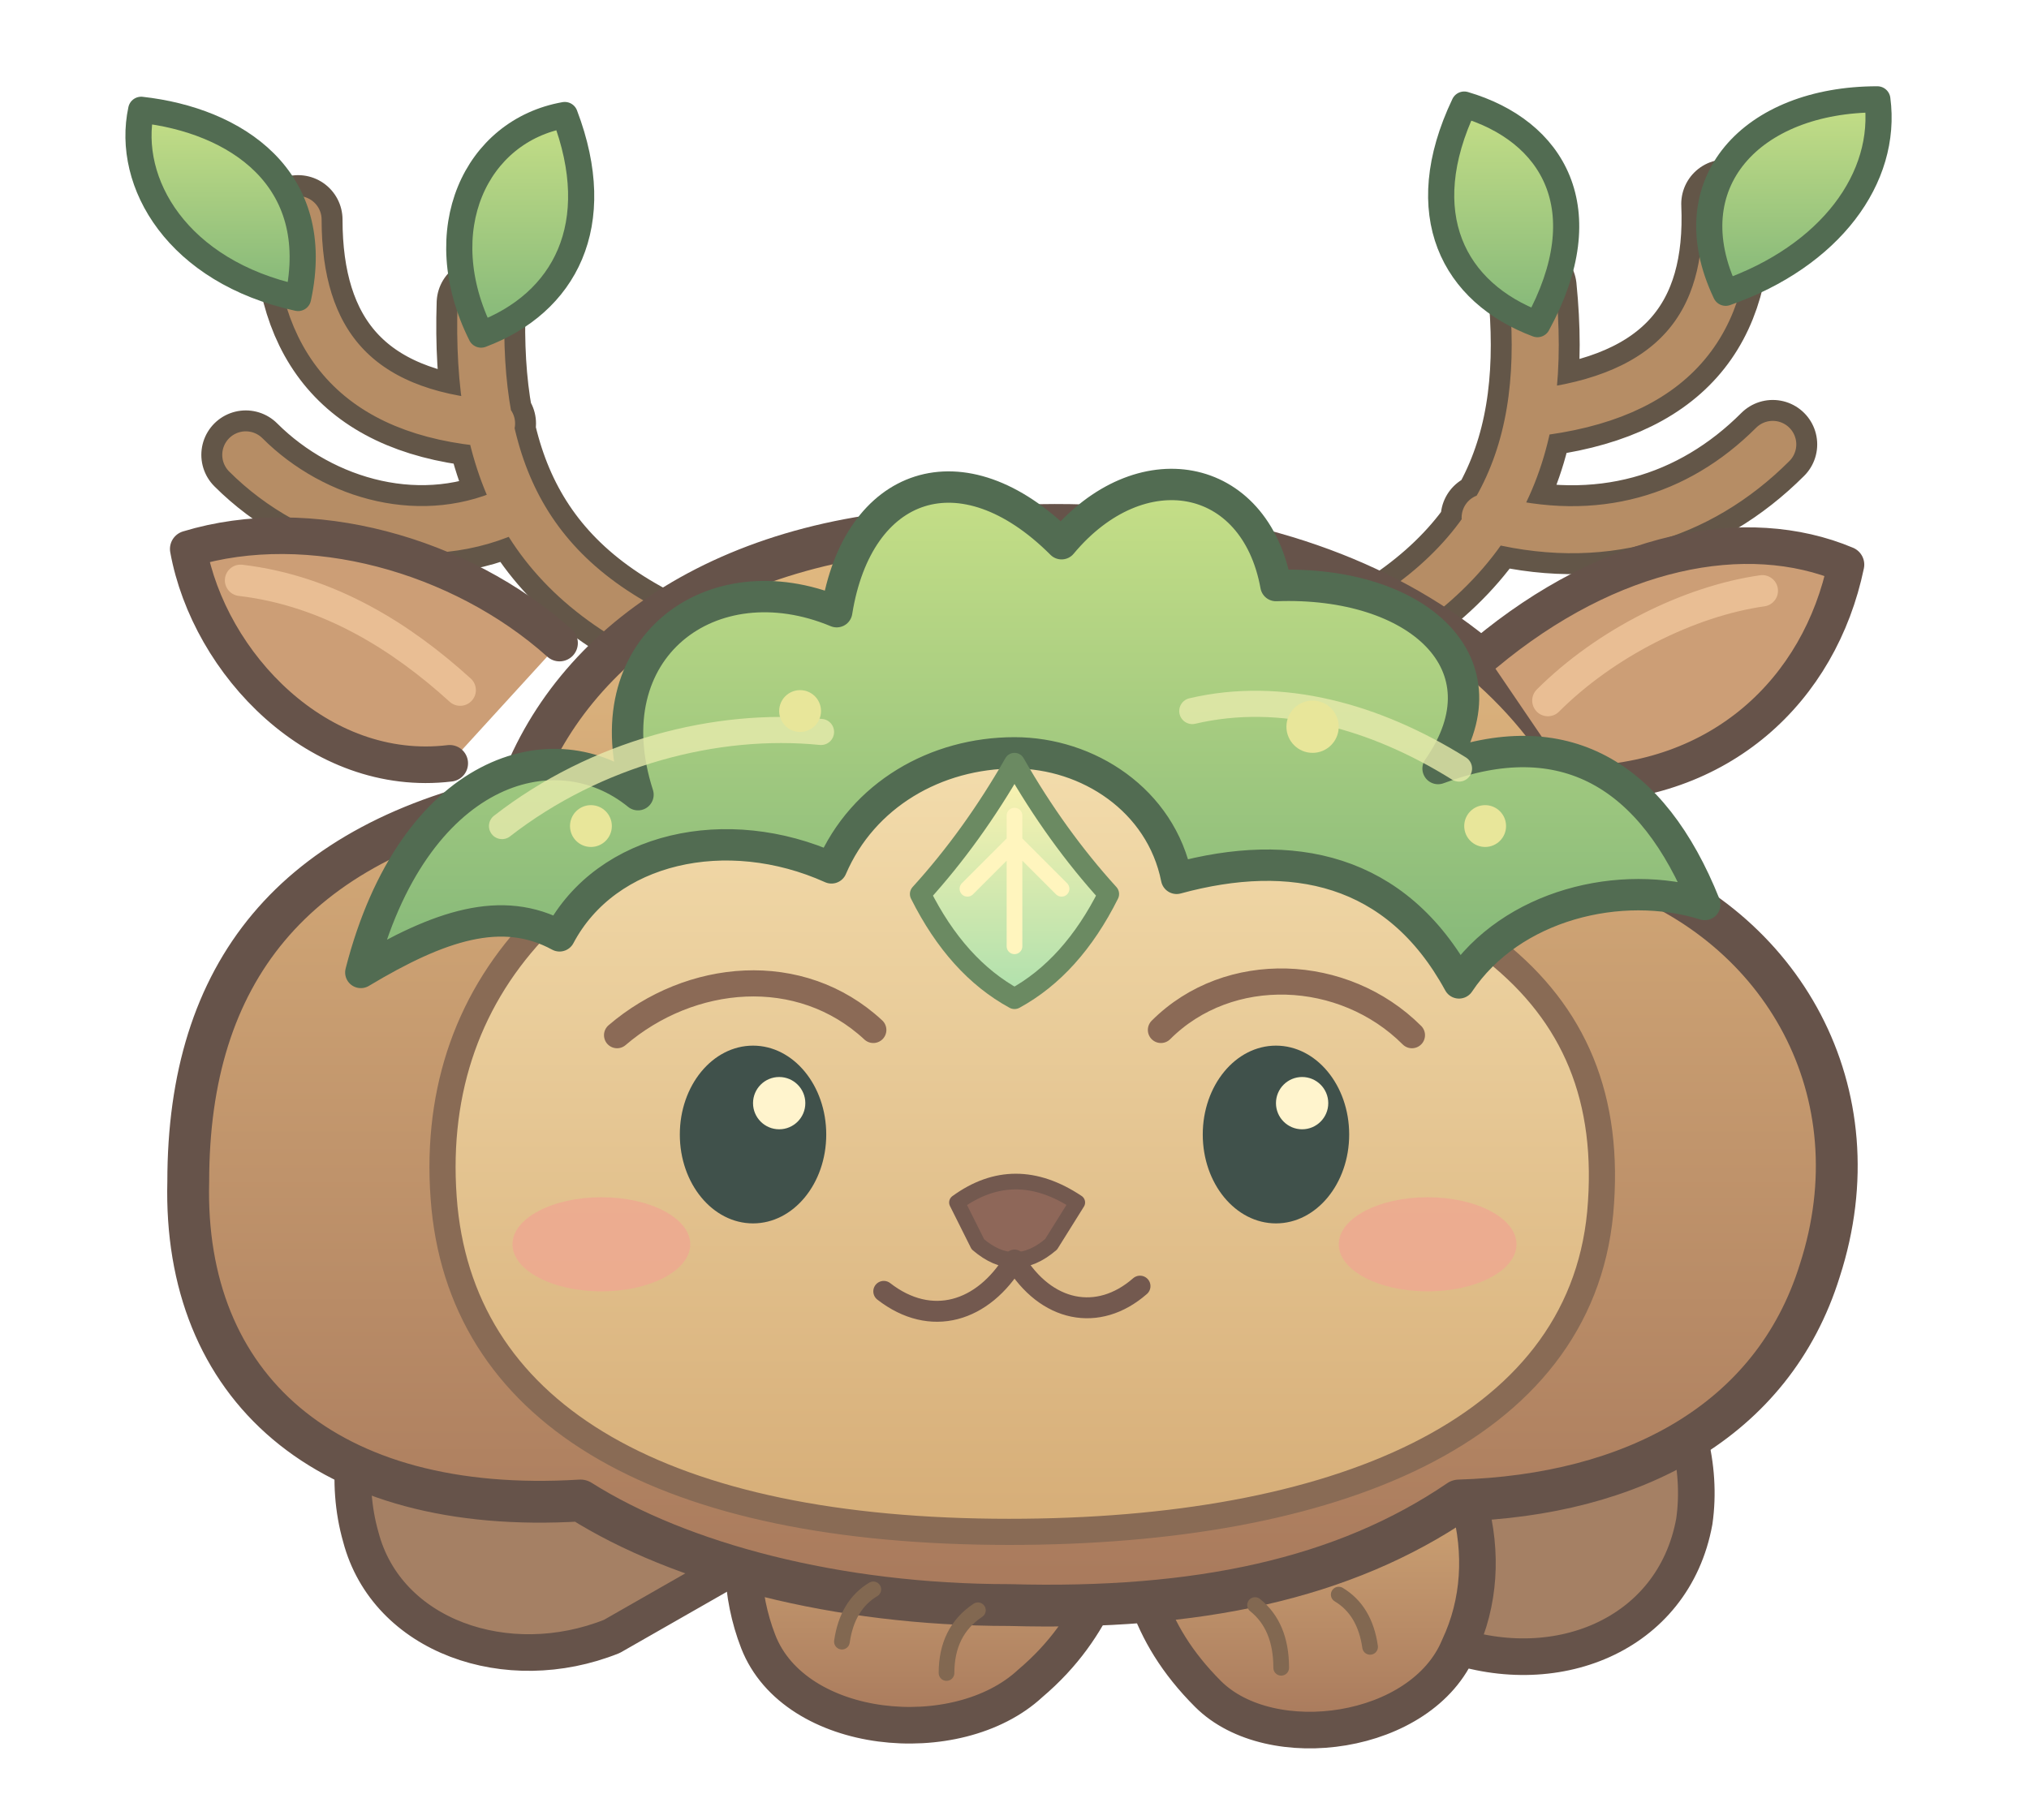
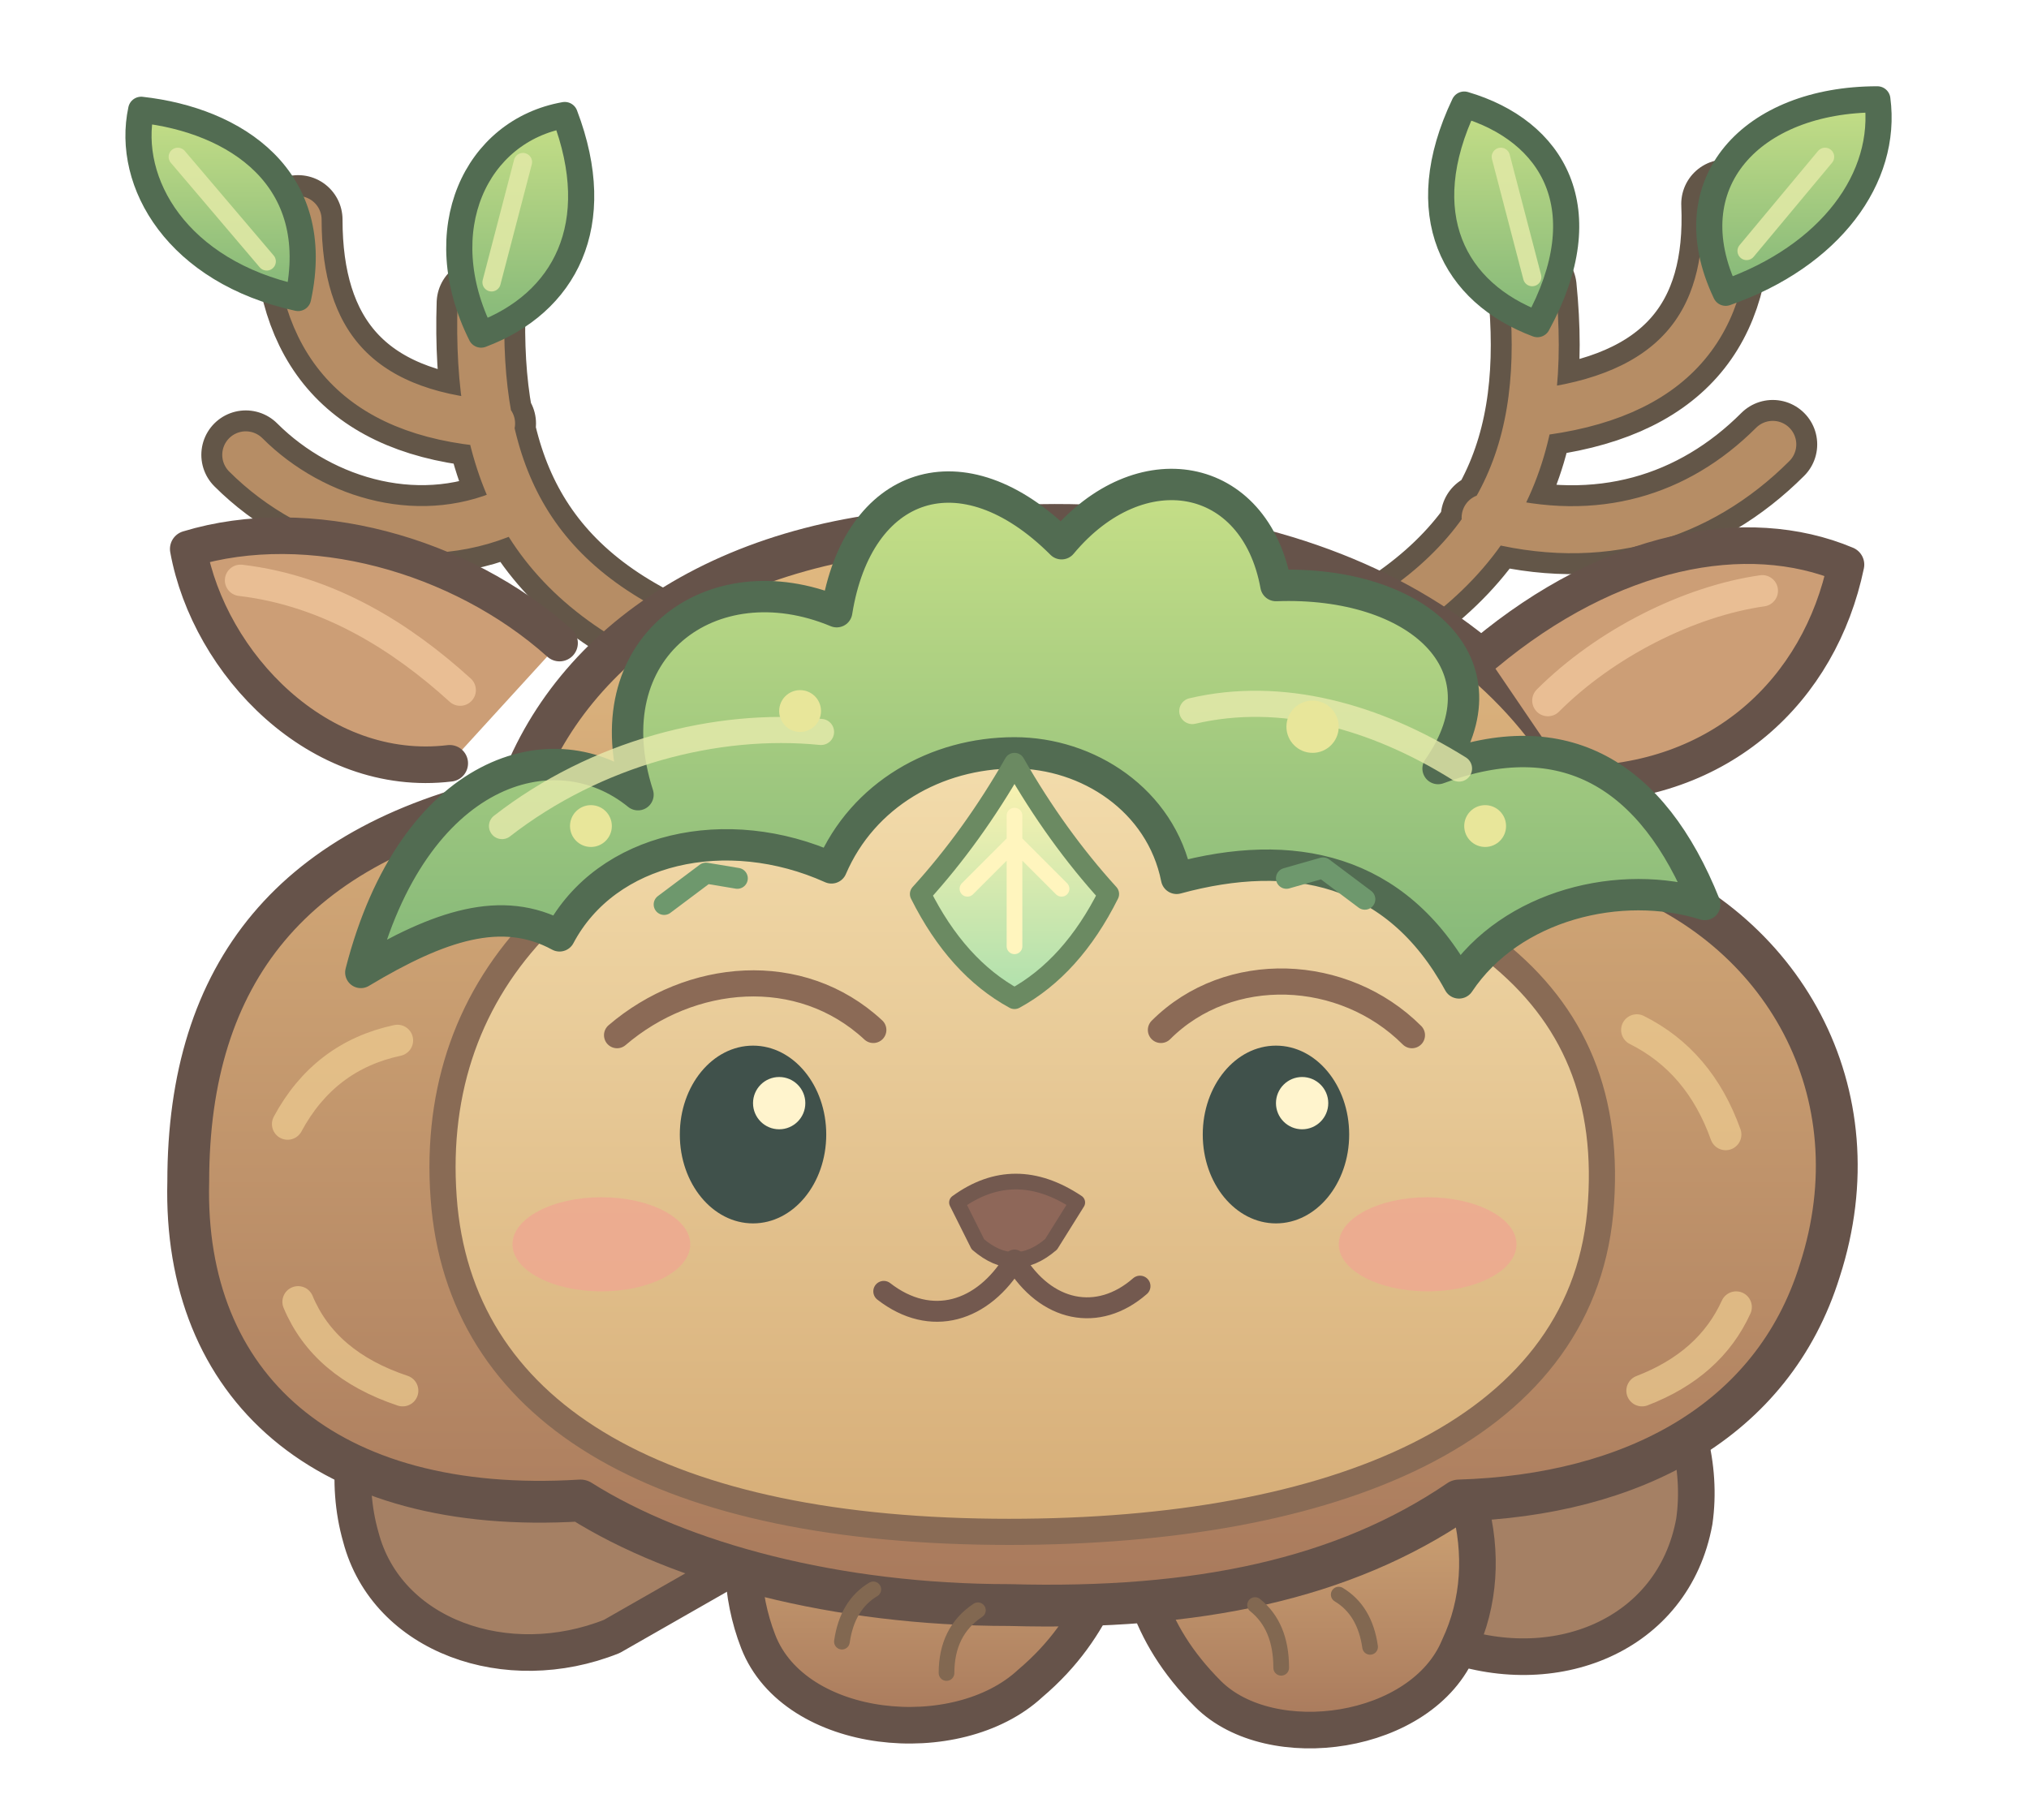
<svg xmlns="http://www.w3.org/2000/svg" width="194" height="174" viewBox="0 0 388 348">
  <defs>
    <linearGradient id="coat" x1="0" y1="0" x2="0" y2="1">
      <stop offset="0" stop-color="#e2ba81" />
      <stop offset="1" stop-color="#a8795c" />
    </linearGradient>
    <linearGradient id="face" x1="0" y1="0" x2="0" y2="1">
      <stop offset="0" stop-color="#f6e1b1" />
      <stop offset="1" stop-color="#d6ad77" />
    </linearGradient>
    <linearGradient id="moss" x1="0" y1="0" x2="0" y2="1">
      <stop offset="0" stop-color="#c6df87" />
      <stop offset="1" stop-color="#83b779" />
    </linearGradient>
    <linearGradient id="gem" x1="0" y1="0" x2="0" y2="1">
      <stop offset="0" stop-color="#fff3b1" />
      <stop offset="1" stop-color="#aee0ad" />
    </linearGradient>
  </defs>
  <g stroke-linecap="round" stroke-linejoin="round">
    <path d="M134 125C100 112 91 89 92 58M94 81C68 79 57 65 57 42M99 97C81 106 60 100 47 87M253 125C288 109 296 85 293 55M293 79C320 76 331 62 330 39M284 99C306 105 325 99 339 85" fill="none" stroke="#635648" stroke-width="17" />
    <path d="M134 125C100 112 91 89 92 58M94 81C68 79 57 65 57 42M99 97C81 106 60 100 47 87M253 125C288 109 296 85 293 55M293 79C320 76 331 62 330 39M284 99C306 105 325 99 339 85" fill="none" stroke="#b68d65" stroke-width="9" />
    <g fill="url(#moss)" stroke="#526c52" stroke-width="5">
      <path d="M57 57C34 52 24 35 27 21c18 2 35 13 30 36Z" />
      <path d="M92 64C82 44 91 25 108 22c8 21 0 36-16 42Z" />
      <path d="M330 56c20-7 31-22 29-37-24 0-39 16-29 37Z" />
      <path d="M294 62c12-22 3-37-14-42-10 21-2 36 14 42Z" />
    </g>
+     <path d="M34 30l17 20m49-19-6 23m193-24 6 23m56-23-15 18" fill="none" stroke="#e0e8a5" stroke-width="3.5" opacity=".88" />
    <path d="M97 240c-22 7-34 33-28 54 5 19 28 27 48 19l42-24m129-49c24 6 39 30 36 51-4 22-27 31-48 23l-47-28" fill="#a58064" stroke="#66534a" stroke-width="7" />
    <path d="M160 262c-16 12-22 34-15 52 7 18 38 21 52 8 13-11 16-24 19-35 1 13 3 25 15 37 12 12 41 8 48-9 8-17 2-38-14-53" fill="url(#coat)" stroke="#66534a" stroke-width="7" />
    <path d="M99 152c10-29 41-51 88-51 64-5 110 22 122 65 32 11 50 43 39 77-9 29-36 43-69 44-22 15-50 21-86 20-33 0-63-8-82-20-49 3-76-22-75-61 0-40 20-65 63-74Z" fill="url(#coat)" stroke="#66534a" stroke-width="8" />
    <path d="M86 146c-25 3-46-19-50-41 23-7 52 1 71 18m177 2c24-20 50-25 69-17-5 24-24 42-52 42" fill="#cc9e76" stroke="#66534a" stroke-width="7" />
    <path d="M46 111c17 2 31 11 42 21m249-19c-14 2-30 10-41 21" fill="none" stroke="#e9be94" stroke-width="6" />
    <path d="M102 178c9-35 39-48 86-48 56 0 88 14 98 52 15 12 22 28 20 50-4 42-51 61-113 61-66 0-104-22-108-62-2-21 4-39 17-53Z" fill="url(#face)" stroke="#896b55" stroke-width="5" />
    <path d="M69 186c10-39 37-47 53-34-9-28 14-45 38-35 4-25 24-32 43-13 15-18 37-14 41 8 27-1 45 15 31 35 24-9 41 1 51 26-16-5-37 0-47 15-12-22-32-26-54-20-3-15-17-24-31-24-15 0-29 8-35 22-20-9-43-4-52 13-11-6-23-2-38 7Z" fill="url(#moss)" stroke="#526c52" stroke-width="6" />
    <path d="M96 158c18-14 41-20 61-18m71-4c17-4 35 1 51 11" fill="none" stroke="#e7ebac" stroke-width="5" opacity=".8" />
+     <path d="M55 215q7-13 21-16m-19 50q5 12 20 17m236-69q12 6 17 20m-16 49q13-5 18-16" fill="none" stroke="#f1ce92" stroke-width="6" opacity=".68" />
+     <path d="M127 173l8-6 6 1m105 0 7-2 8 6" fill="none" stroke="#6e986d" stroke-width="4" />
    <path d="M167 197c-14-13-35-11-49 1m104-1c13-13 35-12 48 1" fill="none" stroke="#8b6a56" stroke-width="5" />
    <ellipse cx="144" cy="217" rx="14" ry="17" fill="#40514b" />
    <ellipse cx="244" cy="217" rx="14" ry="17" fill="#40514b" />
    <circle cx="149" cy="211" r="5" fill="#fff4cd" />
    <circle cx="249" cy="211" r="5" fill="#fff4cd" />
    <ellipse cx="115" cy="238" rx="17" ry="9" fill="#efa891" opacity=".8" />
    <ellipse cx="273" cy="238" rx="17" ry="9" fill="#efa891" opacity=".8" />
    <path d="M183 230q11-8 23 0l-5 8q-7 6-14 0Z" fill="#8e6759" stroke="#73594f" stroke-width="3" />
    <path d="M194 241c-6 10-16 13-25 6m25-6c6 10 16 12 24 5" fill="none" stroke="#73594f" stroke-width="4" />
    <path d="M194 146q-8 14-18 25 7 14 18 20 11-6 18-20-10-11-18-25Z" fill="url(#gem)" stroke="#6b8a62" stroke-width="4" />
    <path d="m185 170 9-9 9 9m-9-14v25" fill="none" stroke="#fff5be" stroke-width="3" />
    <g fill="#e8e69a">
      <circle cx="113" cy="158" r="4" />
      <circle cx="153" cy="136" r="4" />
      <circle cx="251" cy="139" r="5" />
      <circle cx="284" cy="158" r="4" />
    </g>
    <path d="M161 314q1-7 6-10m14 16q0-8 6-12m58 11q0-8-5-12m22 8q-1-7-6-10" fill="none" stroke="#826851" stroke-width="3" />
  </g>
</svg>
